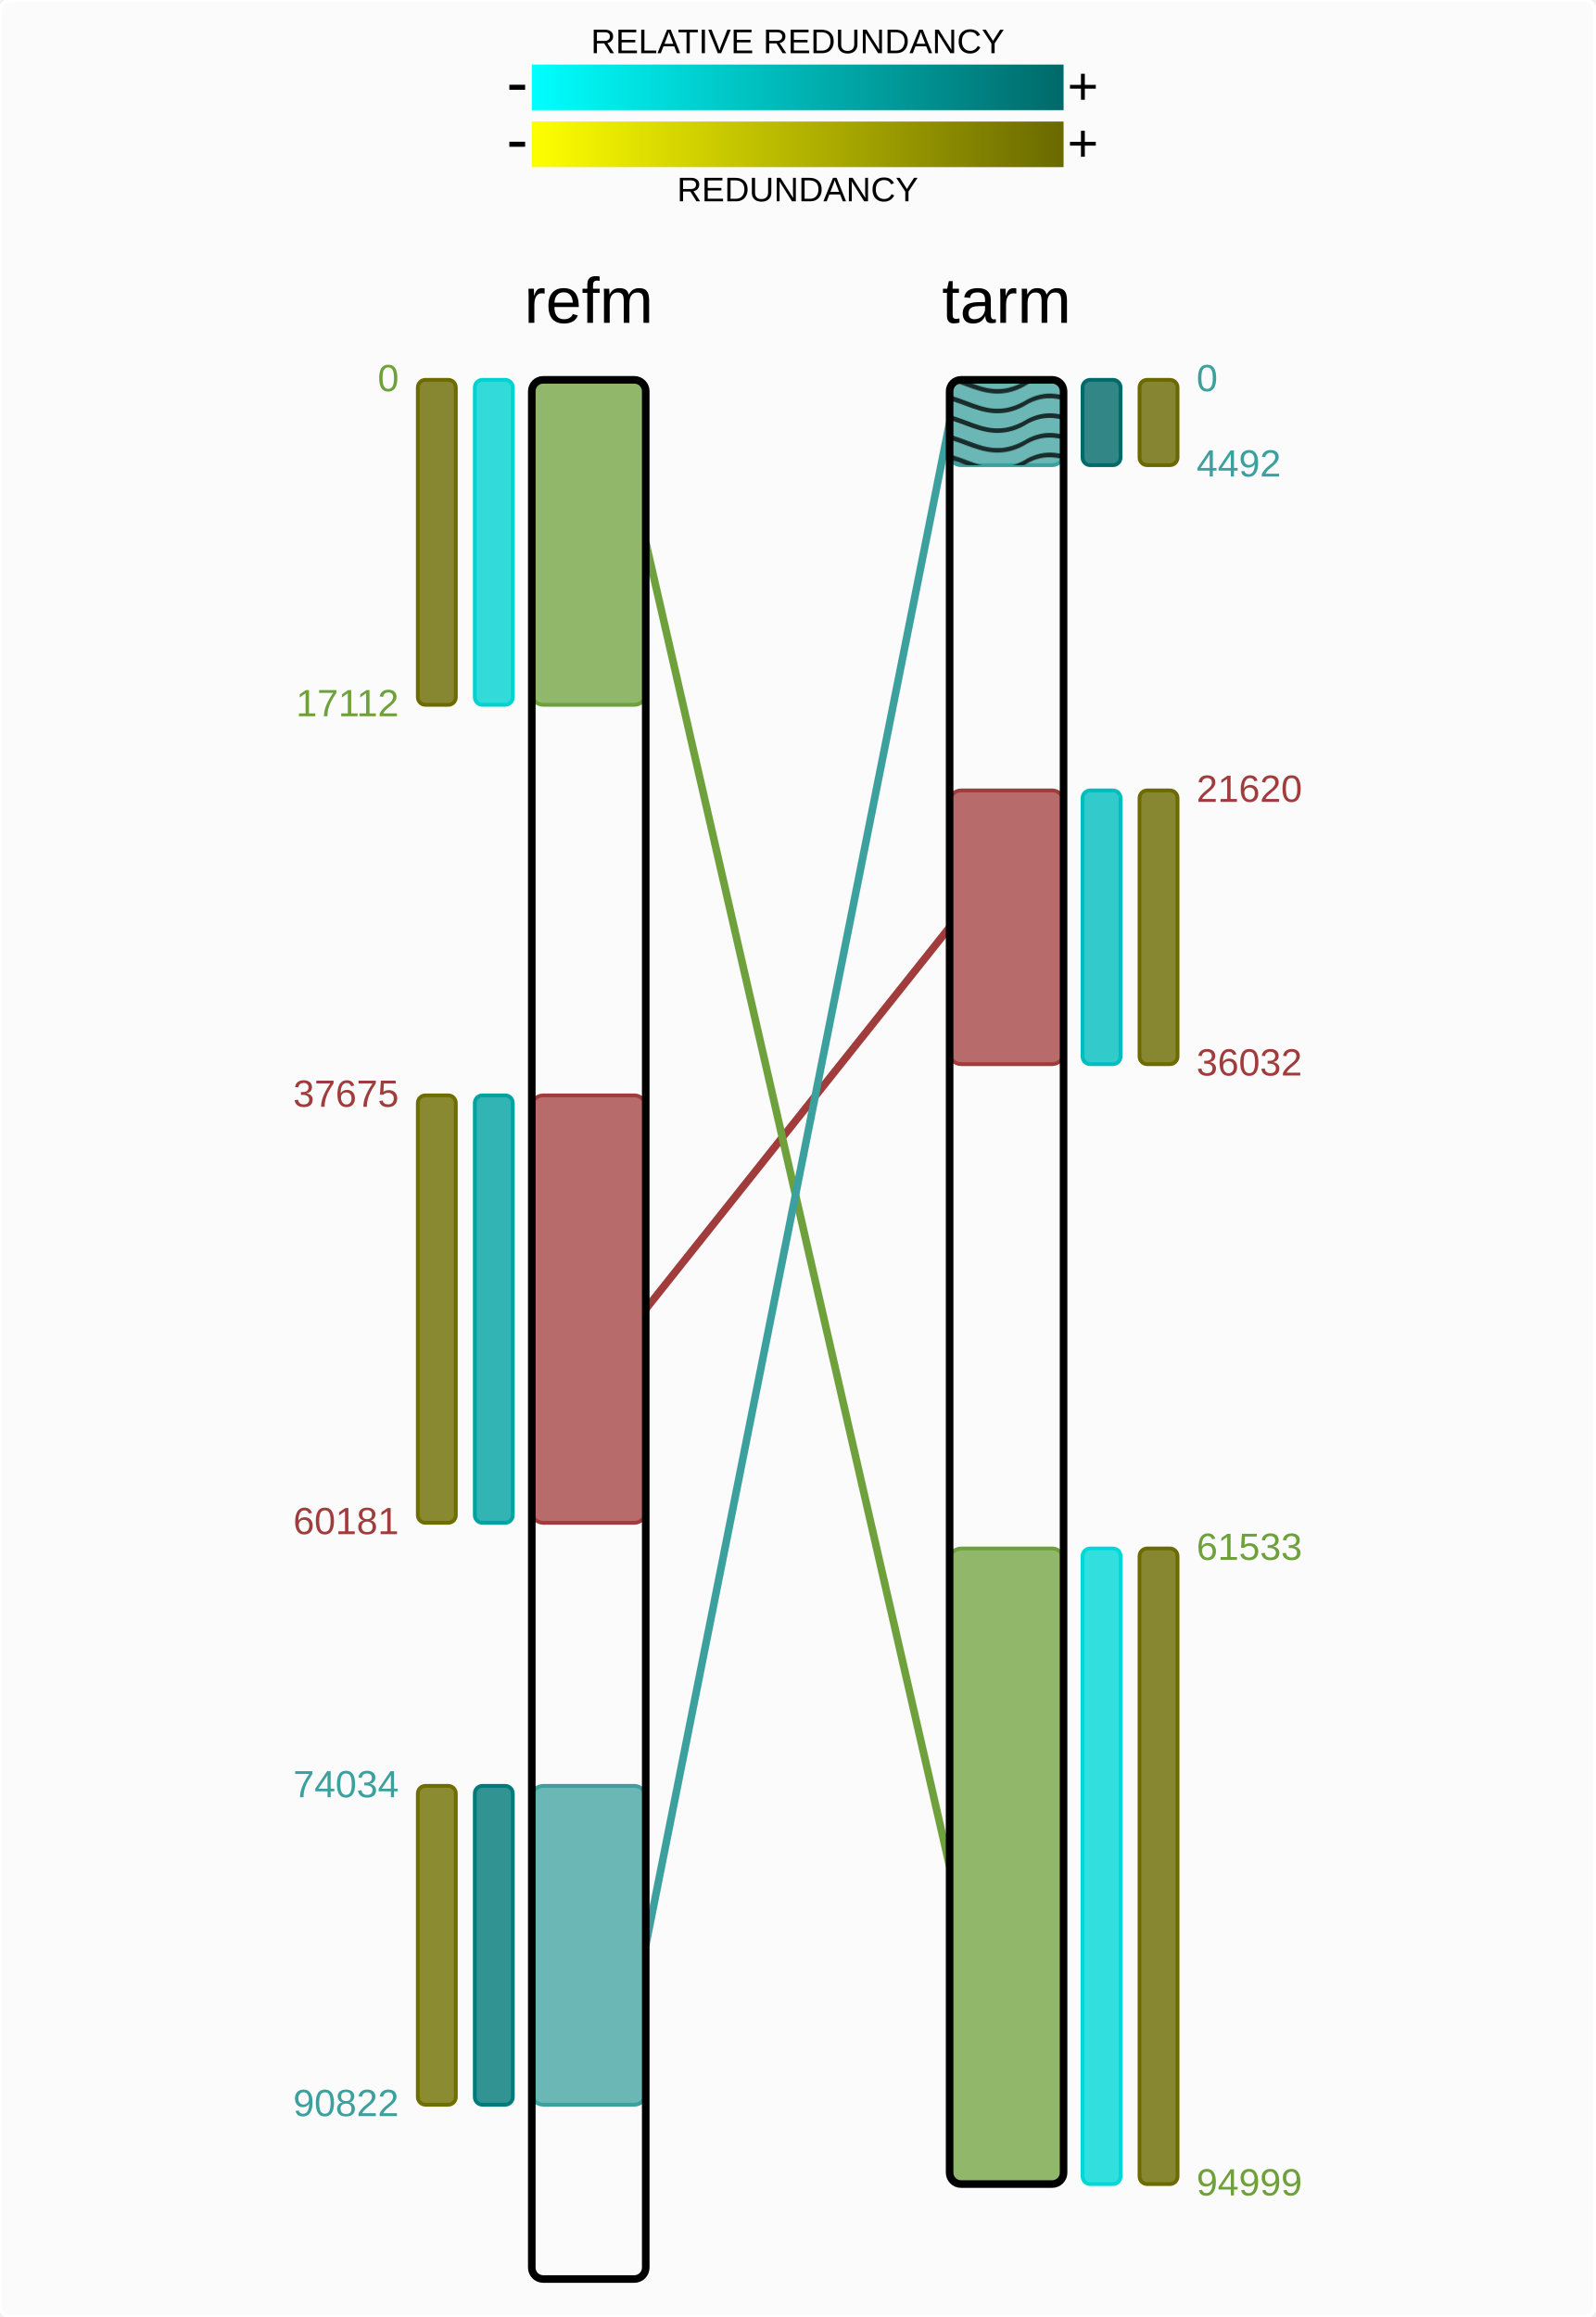
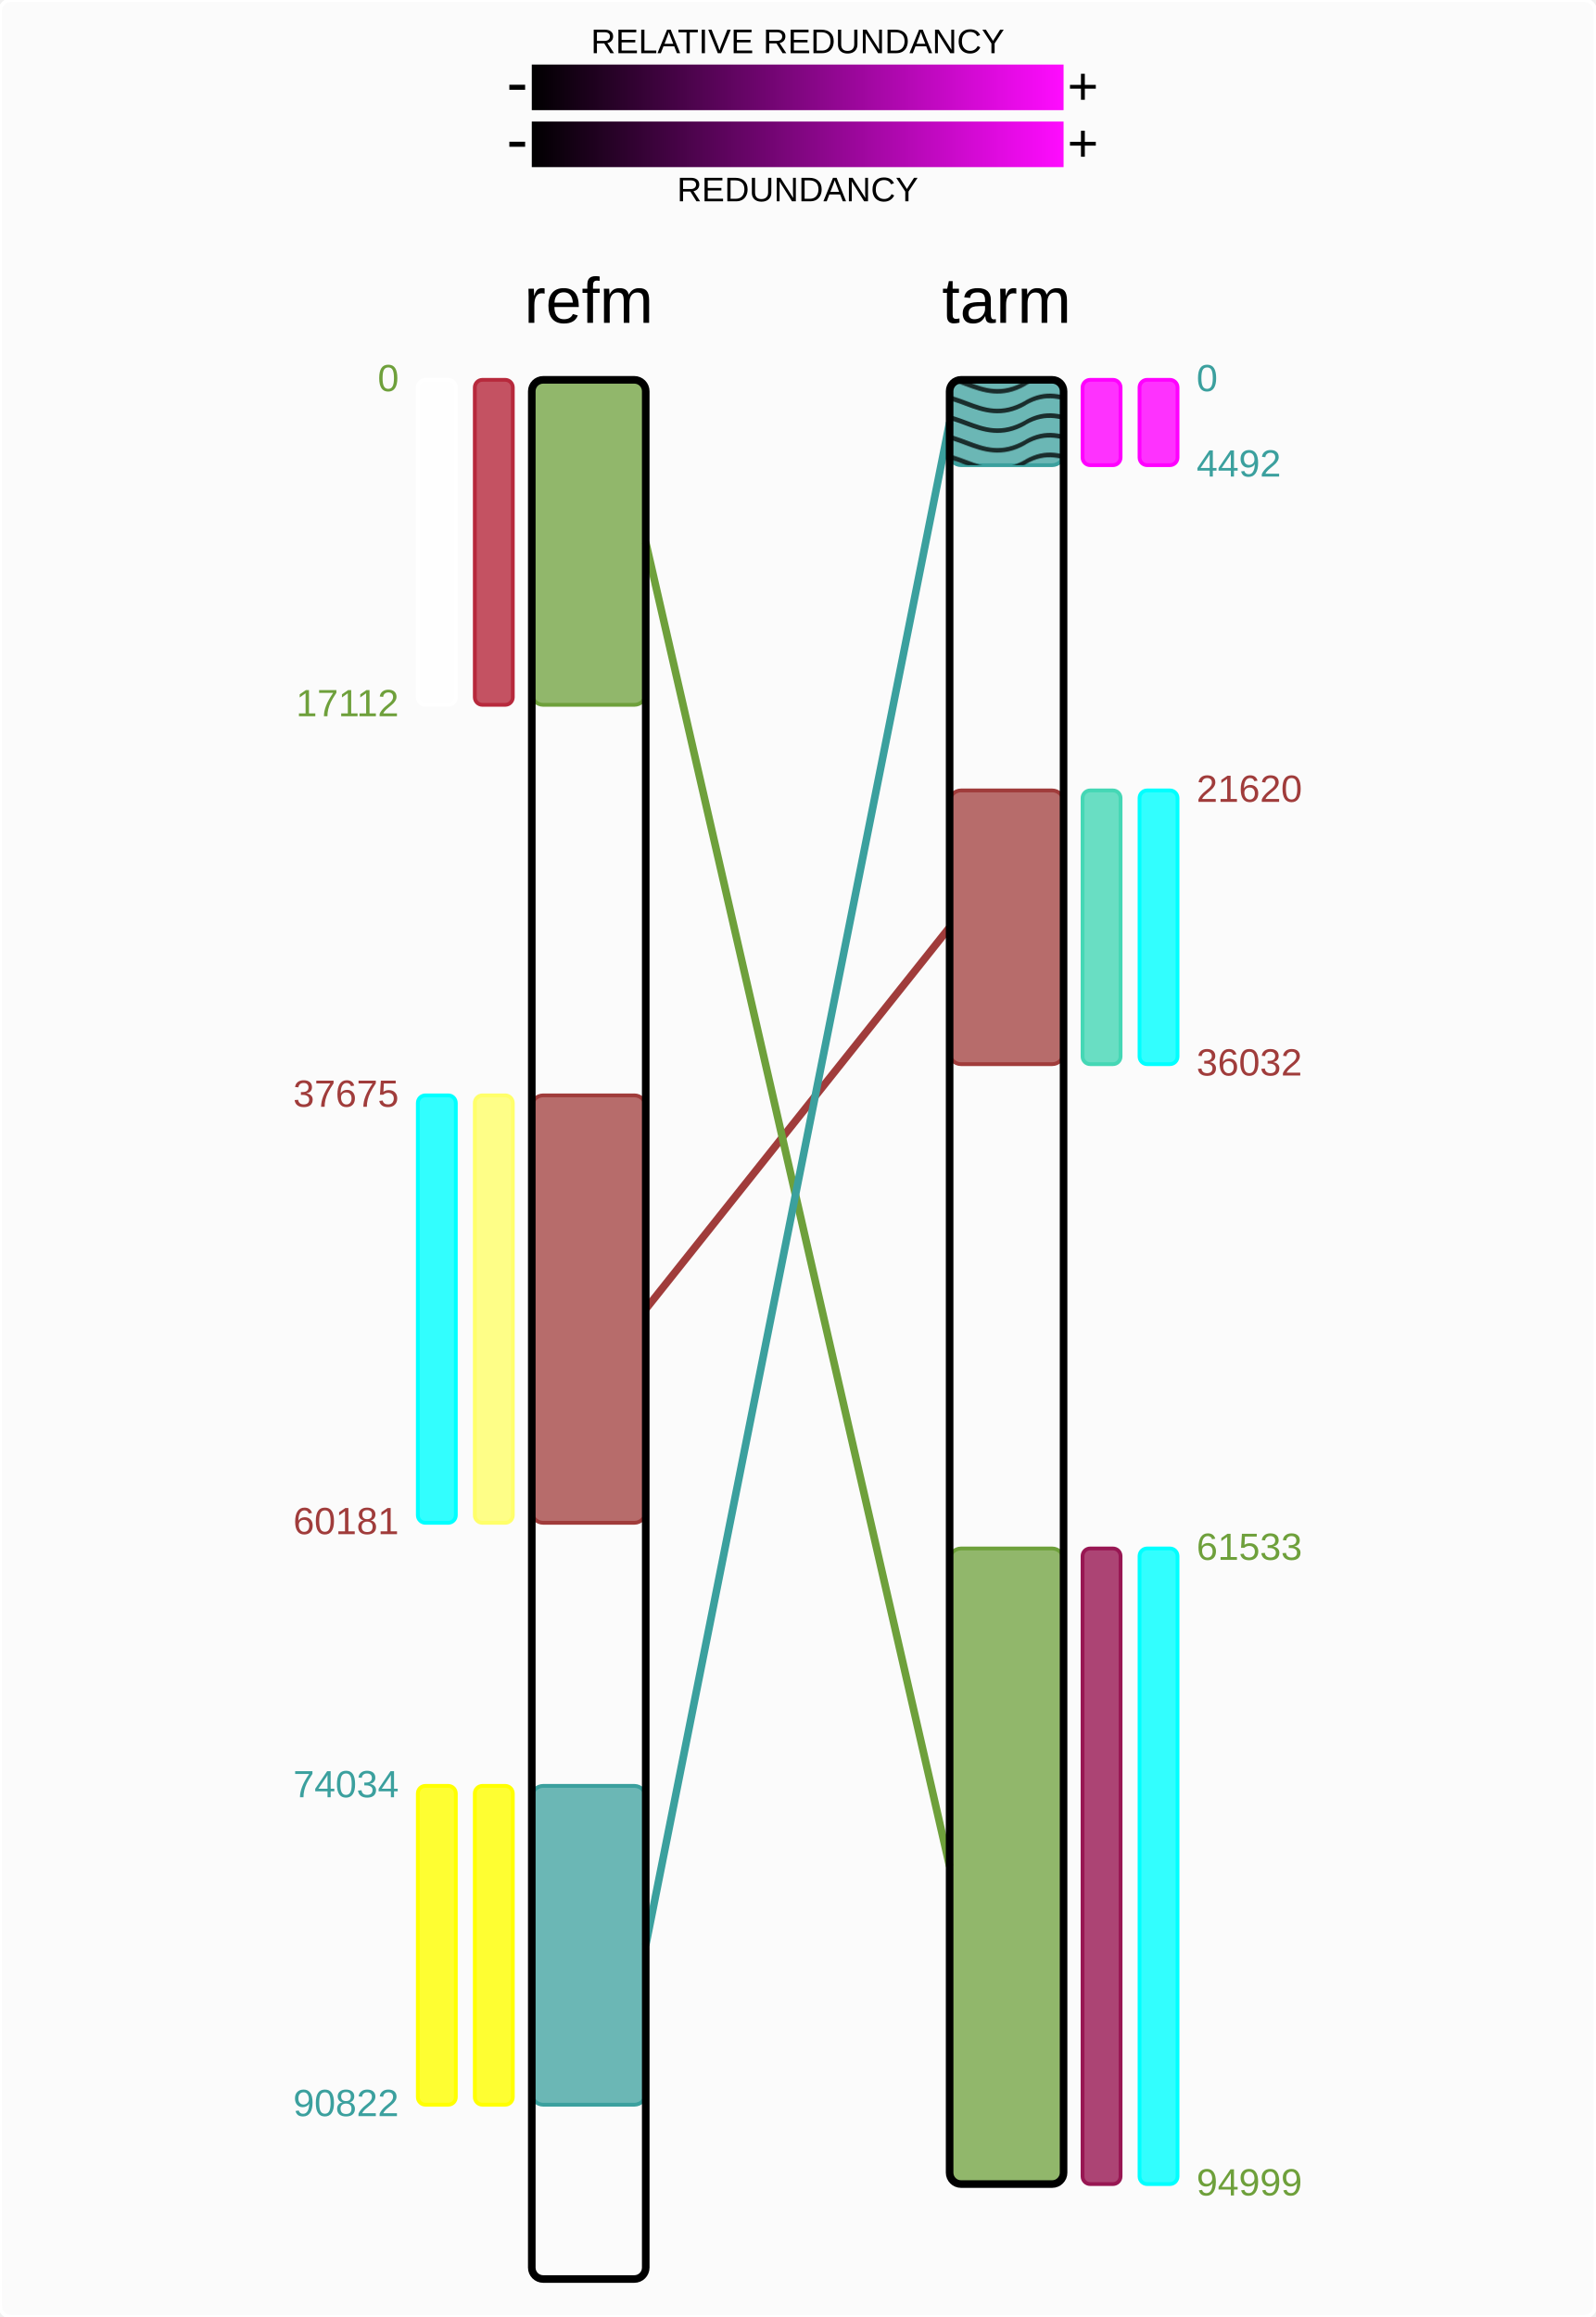
<svg xmlns="http://www.w3.org/2000/svg" width="420" height="610" id="svg2" version="1.1">
  <g id="layer1">
    <defs id="defs6211">
      <pattern id="Polkadots-large" patternTransform="translate(0,0)scale(10,10)" height="10" width="10" patternUnits="userSpaceOnUse">
        <circle id="circle4936" r="0.45" cy="0.810" cx="2.567" style="fill:black;stroke:none" />
        <circle id="circle4938" r="0.45" cy="2.33" cx="3.048" style="fill:black;stroke:none" />
        <circle id="circle4940" r="0.45" cy="2.415" cx="4.418" style="fill:black;stroke:none" />
        <circle id="circle4942" r="0.45" cy="3.029" cx="1.844" style="fill:black;stroke:none" />
        <circle id="circle4944" r="0.45" cy="1.363" cx="6.08" style="fill:black;stroke:none" />
        <circle id="circle4946" r="0.45" cy="4.413" cx="5.819" style="fill:black;stroke:none" />
        <circle id="circle4948" r="0.45" cy="4.048" cx="4.305" style="fill:black;stroke:none" />
        <circle id="circle4950" r="0.45" cy="3.045" cx="5.541" style="fill:black;stroke:none" />
        <circle id="circle4952" r="0.45" cy="5.527" cx="4.785" style="fill:black;stroke:none" />
        <circle id="circle4954" r="0.45" cy="5.184" cx="2.667" style="fill:black;stroke:none" />
        <circle id="circle4956" r="0.45" cy="1.448" cx="7.965" style="fill:black;stroke:none" />
        <circle id="circle4958" r="0.45" cy="5.049" cx="7.047" style="fill:black;stroke:none" />
        <circle id="circle4960" r="0.45" cy="0.895" cx="4.340" style="fill:black;stroke:none" />
        <circle id="circle4962" r="0.45" cy="0.340" cx="7.125" style="fill:black;stroke:none" />
        <circle id="circle4964" r="0.45" cy="1.049" cx="9.553" style="fill:black;stroke:none" />
        <circle id="circle4966" r="0.45" cy="2.689" cx="7.006" style="fill:black;stroke:none" />
        <circle id="circle4968" r="0.45" cy="2.689" cx="8.909" style="fill:black;stroke:none" />
        <circle id="circle4970" r="0.45" cy="4.407" cx="9.315" style="fill:black;stroke:none" />
        <circle id="circle4972" r="0.45" cy="3.870" cx="7.820" style="fill:black;stroke:none" />
        <circle id="circle4974" r="0.45" cy="5.948" cx="8.270" style="fill:black;stroke:none" />
        <circle id="circle4976" r="0.45" cy="7.428" cx="7.973" style="fill:black;stroke:none" />
        <circle id="circle4978" r="0.45" cy="8.072" cx="9.342" style="fill:black;stroke:none" />
        <circle id="circle4980" r="0.45" cy="9.315" cx="8.206" style="fill:black;stroke:none" />
        <circle id="circle4982" r="0.45" cy="9.475" cx="9.682" style="fill:black;stroke:none" />
        <circle id="circle4984" r="0.45" cy="6.186" cx="9.688" style="fill:black;stroke:none" />
        <circle id="circle4986" r="0.45" cy="6.296" cx="3.379" style="fill:black;stroke:none" />
        <circle id="circle4988" r="0.45" cy="8.204" cx="2.871" style="fill:black;stroke:none" />
        <circle id="circle4990" r="0.45" cy="8.719" cx="4.59" style="fill:black;stroke:none" />
        <circle id="circle4992" r="0.45" cy="9.671" cx="3.181" style="fill:black;stroke:none" />
        <circle id="circle4994" r="0.45" cy="7.315" cx="5.734" style="fill:black;stroke:none" />
        <circle id="circle4996" r="0.45" cy="6.513" cx="6.707" style="fill:black;stroke:none" />
        <circle id="circle4998" r="0.45" cy="9.670" cx="5.730" style="fill:black;stroke:none" />
        <circle id="circle5000" r="0.45" cy="8.373" cx="6.535" style="fill:black;stroke:none" />
        <circle id="circle5002" r="0.45" cy="7.154" cx="4.37" style="fill:black;stroke:none" />
        <circle id="circle5004" r="0.45" cy="7.25" cx="0.622" style="fill:black;stroke:none" />
        <circle id="circle5006" r="0.45" cy="5.679" cx="0.831" style="fill:black;stroke:none" />
        <circle id="circle5008" r="0.45" cy="8.519" cx="1.257" style="fill:black;stroke:none" />
        <circle id="circle5010" r="0.45" cy="6.877" cx="1.989" style="fill:black;stroke:none" />
        <circle id="circle5012" r="0.45" cy="3.181" cx="0.374" style="fill:black;stroke:none" />
        <circle id="circle5014" r="0.45" cy="1.664" cx="1.166" style="fill:black;stroke:none" />
        <circle id="circle5016" r="0.45" cy="0.093" cx="1.151" style="fill:black;stroke:none" />
        <circle id="circle5018" r="0.45" cy="10.093" cx="1.151" style="fill:black;stroke:none" />
        <circle id="circle5020" r="0.45" cy="4.451" cx="1.302" style="fill:black;stroke:none" />
        <circle id="circle5022" r="0.45" cy="3.763" cx="3.047" style="fill:black;stroke:none" />
      </pattern>
    </defs>
    <defs id="ffff">
      <pattern id="Wavy" height="5.181" width="30.0" patternUnits="userSpaceOnUse">
        <path id="path5114" d="M 7.597,0.061 C 5.079,-0.187 2.656,0.302 -0.01,1.788 L -0.01,3.061 C 2.773,1.431 5.173,1.052 7.472,1.280 C 9.770,1.508 11.969,2.361 14.253,3.218 C 18.820,4.931 23.804,6.676 30.066,3.061 L 30.062,1.788 C 23.622,5.497 19.246,3.770 14.691,2.061 C 12.413,1.207 10.115,0.311 7.597,0.061 z " style="fill:black;stroke:none;" />
      </pattern>
    </defs>
    <defs id="defs6219">
      <pattern id="xtrace" height="20.0" width="20.0" patternUnits="userSpaceOnUse">
        <path style="fill:#000000;stroke:#000000;stroke-width:0.30;stroke-linecap:butt;stroke-linejoin:miter;stroke-opacity:1;stroke-miterlimit:0;stroke-dasharray:none;fill-opacity:1" d="m 0.0,10.0 25,-25.0 0,5 -25,25 z" id="path7213" />
        <path style="fill:#000000;fill-opacity:1;stroke:#000000;stroke-width:0.30;stroke-linecap:butt;stroke-linejoin:miter;stroke-miterlimit:0;stroke-opacity:1;stroke-dasharray:none" d="m 0.0,30.0 25,-25.0 0,5 -25,25 z" id="path7213-8" />
        <path style="fill:#000000;fill-opacity:1;stroke:#000000;stroke-width:0.30;stroke-linecap:butt;stroke-linejoin:miter;stroke-miterlimit:0;stroke-opacity:1;stroke-dasharray:none" d="m 0.0,50.0 25,-25.0 0,5 -25,25 z" id="path7213-9" />
        <path style="fill:#000000;fill-opacity:1;stroke:#000000;stroke-width:0.30;stroke-linecap:butt;stroke-linejoin:miter;stroke-miterlimit:0;stroke-opacity:1;stroke-dasharray:none" d="m 0.0,70.0 25,-25.0 0,5 -25,25 z" id="path7213-10" />
        <path style="fill:#000000;fill-opacity:1;stroke:#000000;stroke-width:0.30;stroke-linecap:butt;stroke-linejoin:miter;stroke-miterlimit:0;stroke-opacity:1;stroke-dasharray:none" d="m 0.0,90.0 25,-25.0 0,5 -25,25 z" id="path7213-11" />
        <path style="fill:#000000;fill-opacity:1;stroke:#000000;stroke-width:0.30;stroke-linecap:butt;stroke-linejoin:miter;stroke-miterlimit:0;stroke-opacity:1;stroke-dasharray:none" d="m m 0.0,110.0 25,-25.0 0,05 -25,25 z" id="path7213-12" />
      </pattern>
    </defs>
    <defs id="defs4">
      <pattern id="dallas" patternTransform="translate(106.5938,206.9062)" height="4.75" width="4.75" patternUnits="userSpaceOnUse">
        <path style="fill:none;stroke:#000000;stroke-width:1;stroke-linecap:butt;stroke-linejoin:miter;stroke-miterlimit:0;stroke-opacity:1;stroke-dasharray:none" d="m -0.008,2.376 4.763,0" id="path2985" />
        <path style="fill:none;stroke:#000000;stroke-width:1;stroke-linecap:butt;stroke-linejoin:miter;stroke-miterlimit:0;stroke-opacity:1;stroke-dasharray:none" d="m 2.373,-0.006 0,4.763" id="path2985-1" />
      </pattern>
    </defs>
    <defs id="defs4">
      <pattern id="lineX" patternTransform="translate(106.5938,206.9062)" height="4.75" width="4.75" patternUnits="userSpaceOnUse">
        <path style="fill:none;stroke:#000000;stroke-width:1;stroke-linecap:butt;stroke-linejoin:miter;stroke-miterlimit:0;stroke-opacity:1;stroke-dasharray:none" d="m -0.008,2.376 4.763,0" id="path2985" />
      </pattern>
    </defs>
    <defs id="defs4">
      <pattern id="stripeX" patternTransform="translate(106.5938,206.9062)" height="4.75" width="4.75" patternUnits="userSpaceOnUse">
        <path style="fill:none;stroke:#000000;stroke-width:1;stroke-linecap:butt;stroke-linejoin:miter;stroke-miterlimit:0;stroke-opacity:1;stroke-dasharray:none" d="m 2.373,-0.006 0,4.763" id="path2985-1" />
      </pattern>
    </defs>
    <rect style="fill:white;stroke:white;fill-opacity:0.75;stroke-width:1;stroke-miterlimit:4;stroke-dasharray:none" id="rect3777" width="420.00" height="610.00" x="0.00" y="0.00" ry="3" />
    <text id="tspan3804" x="155.00" y="85.00" transform="" style="font-size:17px;font-style:normal;font-variant:normal;font-weight:normal;font-stretch:normal;fill:black;fill-opacity:1;text-align:start;line-height:125%%;writing-mode:lr-tb;text-anchor:middle;font-family:Arial;-inkscape-font-specification:Arial">refm</text>
    <text id="tspan3804" x="265.00" y="85.00" transform="" style="font-size:17px;font-style:normal;font-variant:normal;font-weight:normal;font-stretch:normal;fill:black;fill-opacity:1;text-align:start;line-height:125%%;writing-mode:lr-tb;text-anchor:middle;font-family:Arial;-inkscape-font-specification:Arial">tarm</text>
    <text id="tspan3804" x="105.00" y="291.38" transform="" style="font-size:10px;font-style:normal;font-variant:normal;font-weight:normal;font-stretch:normal;fill:#A03C3B;fill-opacity:1;text-align:start;line-height:125%%;writing-mode:lr-tb;text-anchor:end;font-family:Arial;-inkscape-font-specification:Arial">37675</text>
    <text id="tspan3804" x="105.00" y="403.90" transform="" style="font-size:10px;font-style:normal;font-variant:normal;font-weight:normal;font-stretch:normal;fill:#A03C3B;fill-opacity:1;text-align:start;line-height:125%%;writing-mode:lr-tb;text-anchor:end;font-family:Arial;-inkscape-font-specification:Arial">60181</text>
    <text id="tspan3804" x="315.00" y="211.10" transform="" style="font-size:10px;font-style:normal;font-variant:normal;font-weight:normal;font-stretch:normal;fill:#A03C3B;fill-opacity:1;text-align:start;line-height:125%%;writing-mode:lr-tb;text-anchor:start;font-family:Arial;-inkscape-font-specification:Arial">21620</text>
    <text id="tspan3804" x="315.00" y="283.16" transform="" style="font-size:10px;font-style:normal;font-variant:normal;font-weight:normal;font-stretch:normal;fill:#A03C3B;fill-opacity:1;text-align:start;line-height:125%%;writing-mode:lr-tb;text-anchor:start;font-family:Arial;-inkscape-font-specification:Arial">36032</text>
    <rect style="fill:#A03C3B;stroke:#A03C3B;fill-opacity:0.75;stroke-width:1;stroke-miterlimit:4;stroke-dasharray:none" id="rect3777" width="30.00" height="112.53" x="140.00" y="288.38" ry="3" />
-     <rect style="fill:rgb(0,162,162);stroke:rgb(0,162,162);fill-opacity:0.8;stroke-width:1;stroke-miterlimit:4;stroke-dasharray:none" id="rect3777" width="10.00" height="112.53" x="125.00" y="288.38" ry="2" />
-     <rect style="fill:rgb(109,109,0);stroke:rgb(109,109,0);fill-opacity:0.8;stroke-width:1;stroke-miterlimit:4;stroke-dasharray:none" id="rect3777" width="10.00" height="112.53" x="110.00" y="288.38" ry="2" />
+     <rect style="fill:#FFFF6A;stroke:#FFFF6A;fill-opacity:0.8;stroke-width:1;stroke-miterlimit:4;stroke-dasharray:none" id="rect3777" width="10.00" height="112.53" x="125.00" y="288.38" ry="2" />
+     <rect style="fill:#00FFFF;stroke:#00FFFF;fill-opacity:0.8;stroke-width:1;stroke-miterlimit:4;stroke-dasharray:none" id="rect3777" width="10.00" height="112.53" x="110.00" y="288.38" ry="2" />
    <rect style="fill:#A03C3B;stroke:#A03C3B;fill-opacity:0.75;stroke-width:1;stroke-miterlimit:4;stroke-dasharray:none" id="rect3777" width="30.00" height="72.06" x="250.00" y="208.10" ry="3" />
-     <rect style="fill:rgb(0,190,190);stroke:rgb(0,190,190);fill-opacity:0.8;stroke-width:1;stroke-miterlimit:4;stroke-dasharray:none" id="rect3777" width="10.00" height="72.06" x="285.00" y="208.10" ry="2" />
-     <rect style="fill:rgb(107,107,0);stroke:rgb(107,107,0);fill-opacity:0.8;stroke-width:1;stroke-miterlimit:4;stroke-dasharray:none" id="rect3777" width="10.00" height="72.06" x="300.00" y="208.10" ry="2" />
+     <rect style="fill:#45D7B5;stroke:#45D7B5;fill-opacity:0.8;stroke-width:1;stroke-miterlimit:4;stroke-dasharray:none" id="rect3777" width="10.00" height="72.06" x="285.00" y="208.10" ry="2" />
+     <rect style="fill:#00FFFF;stroke:#00FFFF;fill-opacity:0.8;stroke-width:1;stroke-miterlimit:4;stroke-dasharray:none" id="rect3777" width="10.00" height="72.06" x="300.00" y="208.10" ry="2" />
    <line x1="170.00" y1="344.64" x2="250.00" y2="244.13" style="stroke:#A03C3B;stroke-width:2.00" />
    <text id="tspan3804" x="105.00" y="103.00" transform="" style="font-size:10px;font-style:normal;font-variant:normal;font-weight:normal;font-stretch:normal;fill:#6EA03B;fill-opacity:1;text-align:start;line-height:125%%;writing-mode:lr-tb;text-anchor:end;font-family:Arial;-inkscape-font-specification:Arial">0</text>
    <text id="tspan3804" x="105.00" y="188.56" transform="" style="font-size:10px;font-style:normal;font-variant:normal;font-weight:normal;font-stretch:normal;fill:#6EA03B;fill-opacity:1;text-align:start;line-height:125%%;writing-mode:lr-tb;text-anchor:end;font-family:Arial;-inkscape-font-specification:Arial">17112</text>
    <text id="tspan3804" x="315.00" y="410.67" transform="" style="font-size:10px;font-style:normal;font-variant:normal;font-weight:normal;font-stretch:normal;fill:#6EA03B;fill-opacity:1;text-align:start;line-height:125%%;writing-mode:lr-tb;text-anchor:start;font-family:Arial;-inkscape-font-specification:Arial">61533</text>
    <text id="tspan3804" x="315.00" y="578.00" transform="" style="font-size:10px;font-style:normal;font-variant:normal;font-weight:normal;font-stretch:normal;fill:#6EA03B;fill-opacity:1;text-align:start;line-height:125%%;writing-mode:lr-tb;text-anchor:start;font-family:Arial;-inkscape-font-specification:Arial">94999</text>
    <rect style="fill:#6EA03B;stroke:#6EA03B;fill-opacity:0.75;stroke-width:1;stroke-miterlimit:4;stroke-dasharray:none" id="rect3777" width="30.00" height="85.56" x="140.00" y="100.00" ry="3" />
-     <rect style="fill:rgb(0,210,210);stroke:rgb(0,210,210);fill-opacity:0.8;stroke-width:1;stroke-miterlimit:4;stroke-dasharray:none" id="rect3777" width="10.00" height="85.56" x="125.00" y="100.00" ry="2" />
-     <rect style="fill:rgb(107,107,0);stroke:rgb(107,107,0);fill-opacity:0.8;stroke-width:1;stroke-miterlimit:4;stroke-dasharray:none" id="rect3777" width="10.00" height="85.56" x="110.00" y="100.00" ry="2" />
+     <rect style="fill:#B7293C;stroke:#B7293C;fill-opacity:0.8;stroke-width:1;stroke-miterlimit:4;stroke-dasharray:none" id="rect3777" width="10.00" height="85.56" x="125.00" y="100.00" ry="2" />
+     <rect style="fill:#FFFFFF;stroke:#FFFFFF;fill-opacity:0.8;stroke-width:1;stroke-miterlimit:4;stroke-dasharray:none" id="rect3777" width="10.00" height="85.56" x="110.00" y="100.00" ry="2" />
    <rect style="fill:#6EA03B;stroke:#6EA03B;fill-opacity:0.75;stroke-width:1;stroke-miterlimit:4;stroke-dasharray:none" id="rect3777" width="30.00" height="167.33" x="250.00" y="407.67" ry="3" />
-     <rect style="fill:rgb(0,216,216);stroke:rgb(0,216,216);fill-opacity:0.8;stroke-width:1;stroke-miterlimit:4;stroke-dasharray:none" id="rect3777" width="10.00" height="167.33" x="285.00" y="407.67" ry="2" />
-     <rect style="fill:rgb(107,107,0);stroke:rgb(107,107,0);fill-opacity:0.8;stroke-width:1;stroke-miterlimit:4;stroke-dasharray:none" id="rect3777" width="10.00" height="167.33" x="300.00" y="407.67" ry="2" />
+     <rect style="fill:#981753;stroke:#981753;fill-opacity:0.8;stroke-width:1;stroke-miterlimit:4;stroke-dasharray:none" id="rect3777" width="10.00" height="167.33" x="285.00" y="407.67" ry="2" />
+     <rect style="fill:#00FFFF;stroke:#00FFFF;fill-opacity:0.8;stroke-width:1;stroke-miterlimit:4;stroke-dasharray:none" id="rect3777" width="10.00" height="167.33" x="300.00" y="407.67" ry="2" />
    <line x1="170.00" y1="142.78" x2="250.00" y2="491.33" style="stroke:#6EA03B;stroke-width:2.00" />
    <text id="tspan3804" x="105.00" y="473.17" transform="" style="font-size:10px;font-style:normal;font-variant:normal;font-weight:normal;font-stretch:normal;fill:#3BA09E;fill-opacity:1;text-align:start;line-height:125%%;writing-mode:lr-tb;text-anchor:end;font-family:Arial;-inkscape-font-specification:Arial">74034</text>
    <text id="tspan3804" x="105.00" y="557.11" transform="" style="font-size:10px;font-style:normal;font-variant:normal;font-weight:normal;font-stretch:normal;fill:#3BA09E;fill-opacity:1;text-align:start;line-height:125%%;writing-mode:lr-tb;text-anchor:end;font-family:Arial;-inkscape-font-specification:Arial">90822</text>
    <text id="tspan3804" x="315.00" y="125.46" transform="" style="font-size:10px;font-style:normal;font-variant:normal;font-weight:normal;font-stretch:normal;fill:#3BA09E;fill-opacity:1;text-align:start;line-height:125%%;writing-mode:lr-tb;text-anchor:start;font-family:Arial;-inkscape-font-specification:Arial">4492</text>
    <text id="tspan3804" x="315.00" y="103.00" transform="" style="font-size:10px;font-style:normal;font-variant:normal;font-weight:normal;font-stretch:normal;fill:#3BA09E;fill-opacity:1;text-align:start;line-height:125%%;writing-mode:lr-tb;text-anchor:start;font-family:Arial;-inkscape-font-specification:Arial">0</text>
    <rect style="fill:#3BA09E;stroke:#3BA09E;fill-opacity:0.75;stroke-width:1;stroke-miterlimit:4;stroke-dasharray:none" id="rect3777" width="30.00" height="83.94" x="140.00" y="470.17" ry="3" />
-     <rect style="fill:rgb(0,122,122);stroke:rgb(0,122,122);fill-opacity:0.8;stroke-width:1;stroke-miterlimit:4;stroke-dasharray:none" id="rect3777" width="10.00" height="83.94" x="125.00" y="470.17" ry="2" />
-     <rect style="fill:rgb(111,111,0);stroke:rgb(111,111,0);fill-opacity:0.8;stroke-width:1;stroke-miterlimit:4;stroke-dasharray:none" id="rect3777" width="10.00" height="83.94" x="110.00" y="470.17" ry="2" />
+     <rect style="fill:#FFFF00;stroke:#FFFF00;fill-opacity:0.8;stroke-width:1;stroke-miterlimit:4;stroke-dasharray:none" id="rect3777" width="10.00" height="83.94" x="125.00" y="470.17" ry="2" />
+     <rect style="fill:#FFFF00;stroke:#FFFF00;fill-opacity:0.8;stroke-width:1;stroke-miterlimit:4;stroke-dasharray:none" id="rect3777" width="10.00" height="83.94" x="110.00" y="470.17" ry="2" />
    <rect style="fill:#3BA09E;stroke:#3BA09E;fill-opacity:0.75;stroke-width:1;stroke-miterlimit:4;stroke-dasharray:none" id="rect3777" width="30.00" height="22.46" x="250.00" y="100.00" ry="3" />
    <rect style="fill-opacity:0.75;stroke-width:2;stroke-miterlimit:4;stroke-dasharray:none;fill:url(#Wavy);fill-rule:nonzero;opacity:1" id="rect6217" width="30.00" height="22.46" x="250.00" y="100.00" ry="3" />
-     <rect style="fill:rgb(0,105,105);stroke:rgb(0,105,105);fill-opacity:0.8;stroke-width:1;stroke-miterlimit:4;stroke-dasharray:none" id="rect3777" width="10.00" height="22.46" x="285.00" y="100.00" ry="2" />
-     <rect style="fill:rgb(105,105,0);stroke:rgb(105,105,0);fill-opacity:0.8;stroke-width:1;stroke-miterlimit:4;stroke-dasharray:none" id="rect3777" width="10.00" height="22.46" x="300.00" y="100.00" ry="2" />
+     <rect style="fill:#FF00FF;stroke:#FF00FF;fill-opacity:0.8;stroke-width:1;stroke-miterlimit:4;stroke-dasharray:none" id="rect3777" width="10.00" height="22.46" x="285.00" y="100.00" ry="2" />
+     <rect style="fill:#FF00FF;stroke:#FF00FF;fill-opacity:0.8;stroke-width:1;stroke-miterlimit:4;stroke-dasharray:none" id="rect3777" width="10.00" height="22.46" x="300.00" y="100.00" ry="2" />
    <line x1="170.00" y1="512.14" x2="250.00" y2="111.23" style="stroke:#3BA09E;stroke-width:2.00" />
    <rect style="fill:none;stroke:#000000;stroke-width:2;stroke-linecap:butt;stroke-linejoin:miter;stroke-miterlimit:4;stroke-opacity:1;stroke-dasharray:none" id="rect2985" width="30.00" height="500.00" x="140.00" y="100.00" ry="3" />
    <rect style="fill:none;stroke:#000000;stroke-width:2;stroke-linecap:butt;stroke-linejoin:miter;stroke-miterlimit:4;stroke-opacity:1;stroke-dasharray:none" id="rect2985" width="30.00" height="475.00" x="250.00" y="100.00" ry="3" />
    <defs>
      <linearGradient id="grad140.00000017.000000" x1="0%" y1="0%" x2="100%" y2="0%">
-         <stop offset="0%" style="stop-color:rgb(0,255,255);stop-opacity:1" />
-         <stop offset="100%" style="stop-color:rgb(0,105,105);stop-opacity:1" />
+         <stop offset="0%" style="stop-color:#000000;stop-opacity:1" />
+         <stop offset="100%" style="stop-color:#FF0CFF;stop-opacity:1" />
      </linearGradient>
    </defs>
    <rect fill="url(#grad140.00000017.000000)" width="140.00" height="12.00" x="140.00" y="17.00" />
    <text id="tspan3804" x="139.00" y="27.50" transform="" style="font-size:17px;font-style:normal;font-variant:normal;font-weight:normal;font-stretch:normal;fill:black;fill-opacity:1;text-align:start;line-height:125%%;writing-mode:lr-tb;text-anchor:end;font-family:Arial;-inkscape-font-specification:Arial">-</text>
    <text id="tspan3804" x="281.00" y="27.50" transform="" style="font-size:14px;font-style:normal;font-variant:normal;font-weight:normal;font-stretch:normal;fill:black;fill-opacity:1;text-align:start;line-height:125%%;writing-mode:lr-tb;text-anchor:start;font-family:Arial;-inkscape-font-specification:Arial">+</text>
    <text id="tspan3804" x="210.00" y="14.00" transform="" style="font-size:9px;font-style:normal;font-variant:normal;font-weight:normal;font-stretch:normal;fill:black;fill-opacity:1;text-align:start;line-height:125%%;writing-mode:lr-tb;text-anchor:middle;font-family:Arial;-inkscape-font-specification:Arial">RELATIVE REDUNDANCY</text>
    <defs>
      <linearGradient id="grad140.00000032.000000" x1="0%" y1="0%" x2="100%" y2="0%">
-         <stop offset="0%" style="stop-color:rgb(255,255,0);stop-opacity:1" />
-         <stop offset="100%" style="stop-color:rgb(105,105,0);stop-opacity:1" />
+         <stop offset="0%" style="stop-color:#000000;stop-opacity:1" />
+         <stop offset="100%" style="stop-color:#FF0CFF;stop-opacity:1" />
      </linearGradient>
    </defs>
    <rect fill="url(#grad140.00000032.000000)" width="140.00" height="12.00" x="140.00" y="32.00" />
    <text id="tspan3804" x="139.00" y="42.50" transform="" style="font-size:17px;font-style:normal;font-variant:normal;font-weight:normal;font-stretch:normal;fill:black;fill-opacity:1;text-align:start;line-height:125%%;writing-mode:lr-tb;text-anchor:end;font-family:Arial;-inkscape-font-specification:Arial">-</text>
    <text id="tspan3804" x="281.00" y="42.50" transform="" style="font-size:14px;font-style:normal;font-variant:normal;font-weight:normal;font-stretch:normal;fill:black;fill-opacity:1;text-align:start;line-height:125%%;writing-mode:lr-tb;text-anchor:start;font-family:Arial;-inkscape-font-specification:Arial">+</text>
    <text id="tspan3804" x="210.00" y="53.00" transform="" style="font-size:9px;font-style:normal;font-variant:normal;font-weight:normal;font-stretch:normal;fill:black;fill-opacity:1;text-align:start;line-height:125%%;writing-mode:lr-tb;text-anchor:middle;font-family:Arial;-inkscape-font-specification:Arial">REDUNDANCY</text>
  </g>
</svg>
